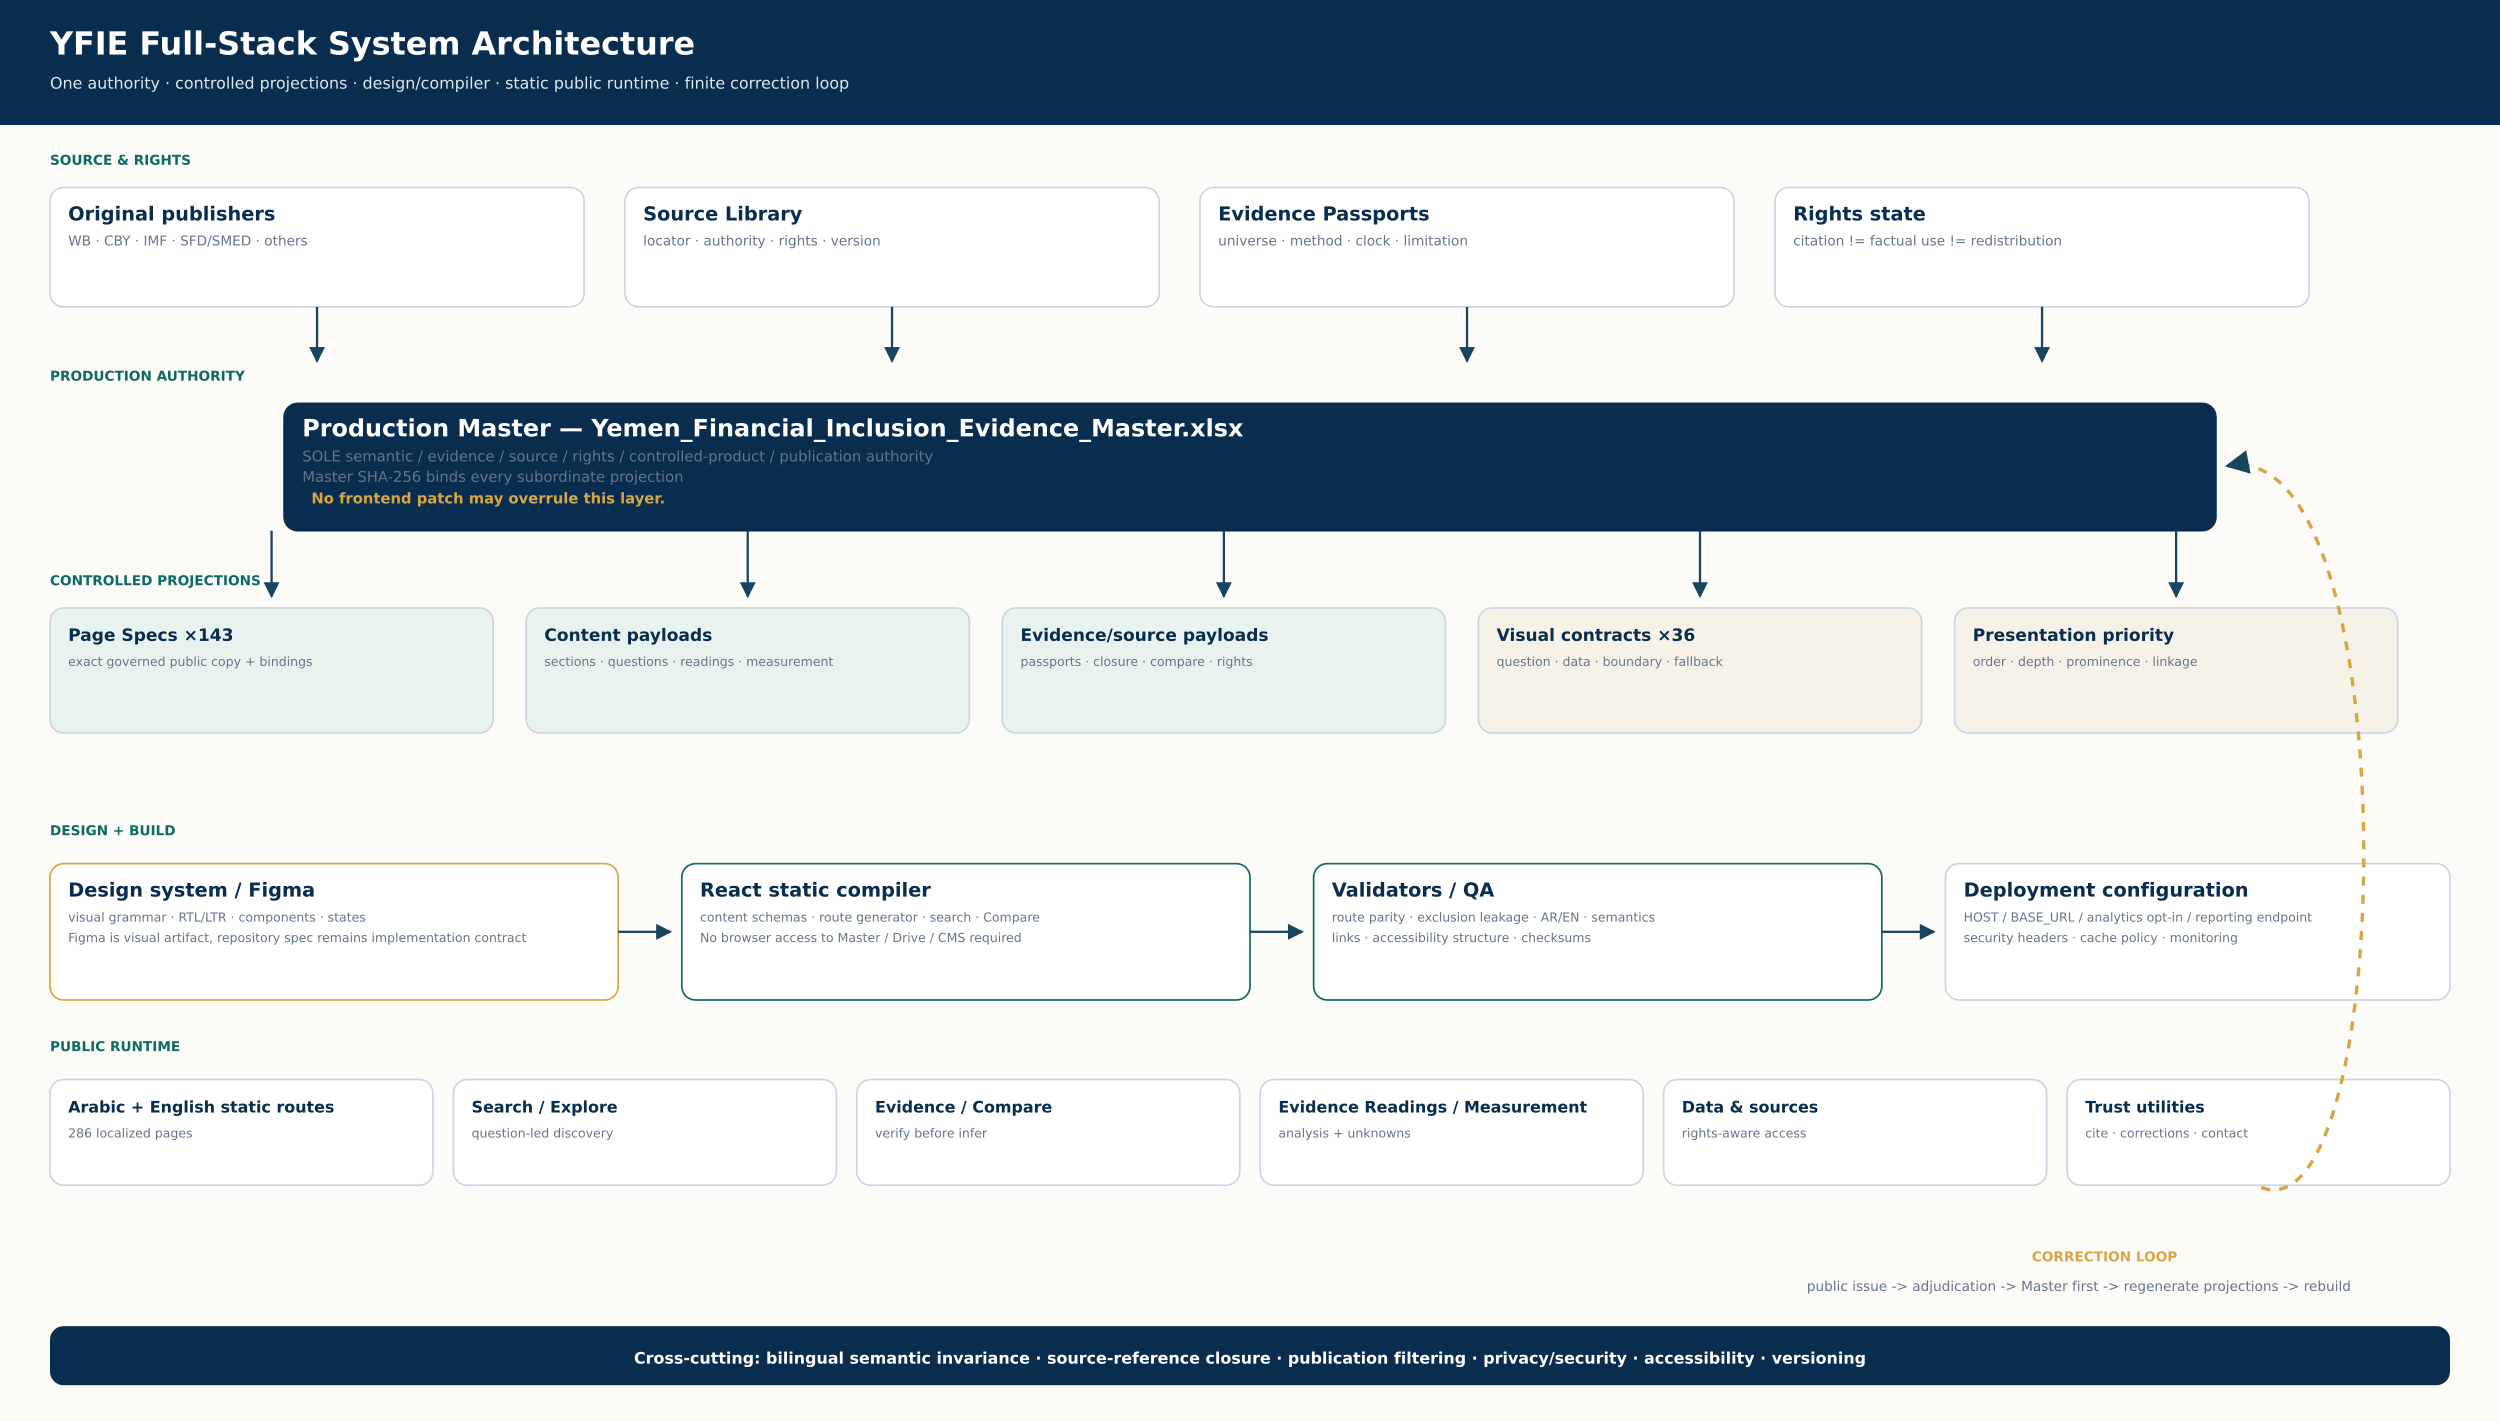
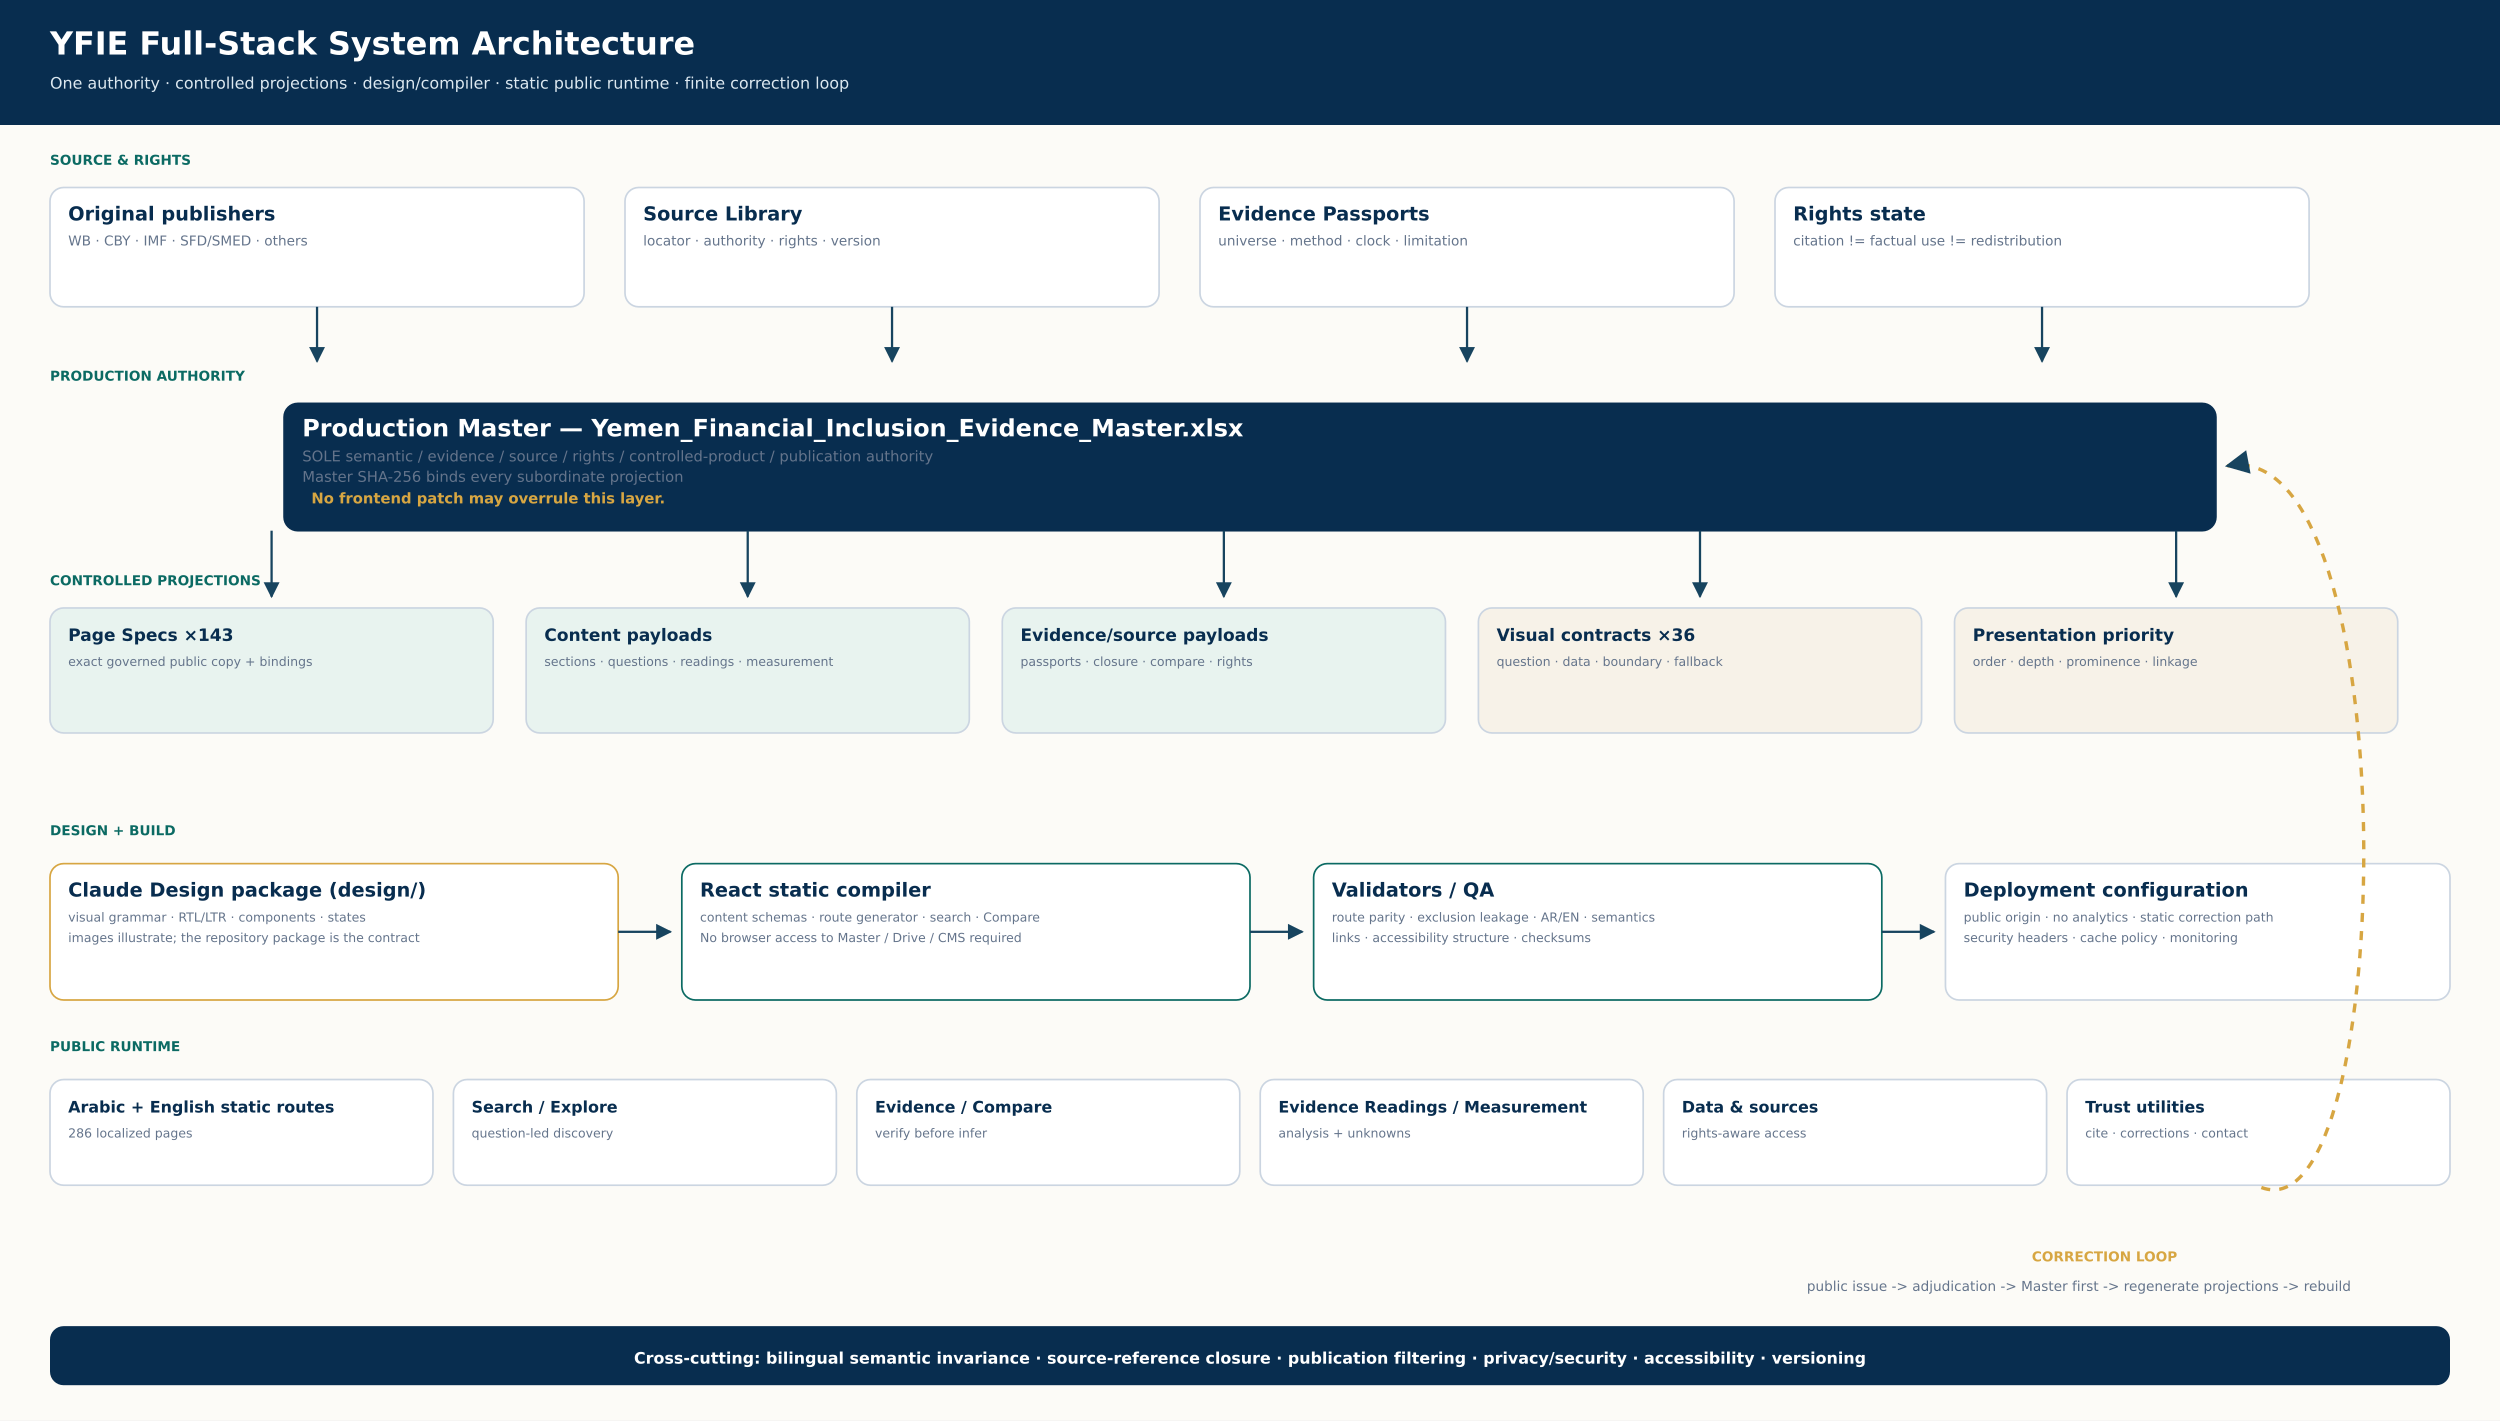
<svg xmlns="http://www.w3.org/2000/svg" width="2200" height="1250" viewBox="0 0 2200 1250">
  <defs>
    <marker id="arrow" viewBox="0 0 10 10" refX="9" refY="5" markerWidth="7" markerHeight="7" orient="auto-start-reverse">
      <path d="M 0 0 L 10 5 L 0 10 z" fill="#17445F" />
    </marker>
    <marker id="arrowTeal" viewBox="0 0 10 10" refX="9" refY="5" markerWidth="7" markerHeight="7" orient="auto-start-reverse">
      <path d="M 0 0 L 10 5 L 0 10 z" fill="#0B6A63" />
    </marker>
    <filter id="shadow" x="-20%" y="-20%" width="140%" height="140%">
      <feDropShadow dx="0" dy="2" stdDeviation="3" flood-opacity="0.08" />
    </filter>
  </defs>
  <rect width="2200" height="100%" fill="#FCFBF7" />
  <rect x="0" y="0" width="2200" height="110" fill="#082D4F" />
  <text x="44" y="48" font-family="IBM Plex Sans, DejaVu Sans, Arial, sans-serif" font-size="28" font-weight="700" fill="#FFFFFF" text-anchor="start">YFIE Full-Stack System Architecture</text>
  <text x="44" y="78" font-family="IBM Plex Sans, DejaVu Sans, Arial, sans-serif" font-size="14" font-weight="400" fill="#DCE8F0" text-anchor="start">One authority · controlled projections · design/compiler · static public runtime · finite correction loop</text>
  <text x="44" y="145" font-family="IBM Plex Sans, DejaVu Sans, Arial, sans-serif" font-size="12" font-weight="700" fill="#0B6A63" text-anchor="start">SOURCE &amp; RIGHTS</text>
  <text x="44" y="335" font-family="IBM Plex Sans, DejaVu Sans, Arial, sans-serif" font-size="12" font-weight="700" fill="#0B6A63" text-anchor="start">PRODUCTION AUTHORITY</text>
  <text x="44" y="515" font-family="IBM Plex Sans, DejaVu Sans, Arial, sans-serif" font-size="12" font-weight="700" fill="#0B6A63" text-anchor="start">CONTROLLED PROJECTIONS</text>
  <text x="44" y="735" font-family="IBM Plex Sans, DejaVu Sans, Arial, sans-serif" font-size="12" font-weight="700" fill="#0B6A63" text-anchor="start">DESIGN + BUILD</text>
  <text x="44" y="925" font-family="IBM Plex Sans, DejaVu Sans, Arial, sans-serif" font-size="12" font-weight="700" fill="#0B6A63" text-anchor="start">PUBLIC RUNTIME</text>
  <rect x="44" y="165" width="470" height="105" rx="12" fill="#FFFFFF" stroke="#CBD5E1" stroke-width="1.5" />
  <text x="60" y="194" font-family="IBM Plex Sans, DejaVu Sans, Arial, sans-serif" font-size="17" font-weight="600" fill="#082D4F" text-anchor="start">Original publishers</text>
  <text x="60" y="216" font-family="IBM Plex Sans, DejaVu Sans, Arial, sans-serif" font-size="12" font-weight="400" fill="#64748B" text-anchor="start">WB · CBY · IMF · SFD/SMED · others</text>
  <rect x="550" y="165" width="470" height="105" rx="12" fill="#FFFFFF" stroke="#CBD5E1" stroke-width="1.5" />
  <text x="566" y="194" font-family="IBM Plex Sans, DejaVu Sans, Arial, sans-serif" font-size="17" font-weight="600" fill="#082D4F" text-anchor="start">Source Library</text>
  <text x="566" y="216" font-family="IBM Plex Sans, DejaVu Sans, Arial, sans-serif" font-size="12" font-weight="400" fill="#64748B" text-anchor="start">locator · authority · rights · version</text>
  <rect x="1056" y="165" width="470" height="105" rx="12" fill="#FFFFFF" stroke="#CBD5E1" stroke-width="1.5" />
  <text x="1072" y="194" font-family="IBM Plex Sans, DejaVu Sans, Arial, sans-serif" font-size="17" font-weight="600" fill="#082D4F" text-anchor="start">Evidence Passports</text>
  <text x="1072" y="216" font-family="IBM Plex Sans, DejaVu Sans, Arial, sans-serif" font-size="12" font-weight="400" fill="#64748B" text-anchor="start">universe · method · clock · limitation</text>
  <rect x="1562" y="165" width="470" height="105" rx="12" fill="#FFFFFF" stroke="#CBD5E1" stroke-width="1.5" />
  <text x="1578" y="194" font-family="IBM Plex Sans, DejaVu Sans, Arial, sans-serif" font-size="17" font-weight="600" fill="#082D4F" text-anchor="start">Rights state</text>
  <text x="1578" y="216" font-family="IBM Plex Sans, DejaVu Sans, Arial, sans-serif" font-size="12" font-weight="400" fill="#64748B" text-anchor="start">citation != factual use != redistribution</text>
  <path d="M279,270 L279,318" fill="none" stroke="#17445F" stroke-width="2" marker-end="url(#arrow)" />
  <path d="M785,270 L785,318" fill="none" stroke="#17445F" stroke-width="2" marker-end="url(#arrow)" />
  <path d="M1291,270 L1291,318" fill="none" stroke="#17445F" stroke-width="2" marker-end="url(#arrow)" />
  <path d="M1797,270 L1797,318" fill="none" stroke="#17445F" stroke-width="2" marker-end="url(#arrow)" />
  <rect x="250" y="355" width="1700" height="112" rx="12" fill="#082D4F" stroke="#082D4F" stroke-width="1.5" />
  <text x="266" y="384" font-family="IBM Plex Sans, DejaVu Sans, Arial, sans-serif" font-size="21" font-weight="600" fill="#FFFFFF" text-anchor="start">Production Master — Yemen_Financial_Inclusion_Evidence_Master.xlsx</text>
  <text x="266" y="406" font-family="IBM Plex Sans, DejaVu Sans, Arial, sans-serif" font-size="13" font-weight="400" fill="#64748B" text-anchor="start">SOLE semantic / evidence / source / rights / controlled-product / publication authority</text>
  <text x="266" y="424" font-family="IBM Plex Sans, DejaVu Sans, Arial, sans-serif" font-size="13" font-weight="400" fill="#64748B" text-anchor="start">Master SHA-256 binds every subordinate projection</text>
  <text x="274" y="443" font-family="IBM Plex Sans, DejaVu Sans, Arial, sans-serif" font-size="13" font-weight="600" fill="#D7A642" text-anchor="start">No frontend patch may overrule this layer.</text>
  <rect x="44" y="535" width="390" height="110" rx="12" fill="#E8F3EF" stroke="#CBD5E1" stroke-width="1.5" />
  <text x="60" y="564" font-family="IBM Plex Sans, DejaVu Sans, Arial, sans-serif" font-size="15" font-weight="600" fill="#082D4F" text-anchor="start">Page Specs ×143</text>
  <text x="60" y="586" font-family="IBM Plex Sans, DejaVu Sans, Arial, sans-serif" font-size="11" font-weight="400" fill="#64748B" text-anchor="start">exact governed public copy + bindings</text>
  <rect x="463" y="535" width="390" height="110" rx="12" fill="#E8F3EF" stroke="#CBD5E1" stroke-width="1.5" />
  <text x="479" y="564" font-family="IBM Plex Sans, DejaVu Sans, Arial, sans-serif" font-size="15" font-weight="600" fill="#082D4F" text-anchor="start">Content payloads</text>
  <text x="479" y="586" font-family="IBM Plex Sans, DejaVu Sans, Arial, sans-serif" font-size="11" font-weight="400" fill="#64748B" text-anchor="start">sections · questions · readings · measurement</text>
  <rect x="882" y="535" width="390" height="110" rx="12" fill="#E8F3EF" stroke="#CBD5E1" stroke-width="1.5" />
  <text x="898" y="564" font-family="IBM Plex Sans, DejaVu Sans, Arial, sans-serif" font-size="15" font-weight="600" fill="#082D4F" text-anchor="start">Evidence/source payloads</text>
  <text x="898" y="586" font-family="IBM Plex Sans, DejaVu Sans, Arial, sans-serif" font-size="11" font-weight="400" fill="#64748B" text-anchor="start">passports · closure · compare · rights</text>
  <rect x="1301" y="535" width="390" height="110" rx="12" fill="#F7F2E8" stroke="#CBD5E1" stroke-width="1.5" />
  <text x="1317" y="564" font-family="IBM Plex Sans, DejaVu Sans, Arial, sans-serif" font-size="15" font-weight="600" fill="#082D4F" text-anchor="start">Visual contracts ×36</text>
  <text x="1317" y="586" font-family="IBM Plex Sans, DejaVu Sans, Arial, sans-serif" font-size="11" font-weight="400" fill="#64748B" text-anchor="start">question · data · boundary · fallback</text>
  <rect x="1720" y="535" width="390" height="110" rx="12" fill="#F7F2E8" stroke="#CBD5E1" stroke-width="1.5" />
  <text x="1736" y="564" font-family="IBM Plex Sans, DejaVu Sans, Arial, sans-serif" font-size="15" font-weight="600" fill="#082D4F" text-anchor="start">Presentation priority</text>
  <text x="1736" y="586" font-family="IBM Plex Sans, DejaVu Sans, Arial, sans-serif" font-size="11" font-weight="400" fill="#64748B" text-anchor="start">order · depth · prominence · linkage</text>
  <path d="M239,467 L239,525" fill="none" stroke="#17445F" stroke-width="2" marker-end="url(#arrow)" />
  <path d="M658,467 L658,525" fill="none" stroke="#17445F" stroke-width="2" marker-end="url(#arrow)" />
  <path d="M1077,467 L1077,525" fill="none" stroke="#17445F" stroke-width="2" marker-end="url(#arrow)" />
  <path d="M1496,467 L1496,525" fill="none" stroke="#17445F" stroke-width="2" marker-end="url(#arrow)" />
  <path d="M1915,467 L1915,525" fill="none" stroke="#17445F" stroke-width="2" marker-end="url(#arrow)" />
  <rect x="44" y="760" width="500" height="120" rx="12" fill="#FFFFFF" stroke="#D7A642" stroke-width="1.5" />
-   <text x="60" y="789" font-family="IBM Plex Sans, DejaVu Sans, Arial, sans-serif" font-size="17" font-weight="600" fill="#082D4F" text-anchor="start">Design system / Figma</text>
+   <text x="60" y="789" font-family="IBM Plex Sans, DejaVu Sans, Arial, sans-serif" font-size="17" font-weight="600" fill="#082D4F" text-anchor="start">Claude Design package (design/)</text>
  <text x="60" y="811" font-family="IBM Plex Sans, DejaVu Sans, Arial, sans-serif" font-size="11" font-weight="400" fill="#64748B" text-anchor="start">visual grammar · RTL/LTR · components · states</text>
-   <text x="60" y="829" font-family="IBM Plex Sans, DejaVu Sans, Arial, sans-serif" font-size="11" font-weight="400" fill="#64748B" text-anchor="start">Figma is visual artifact, repository spec remains implementation contract</text>
+   <text x="60" y="829" font-family="IBM Plex Sans, DejaVu Sans, Arial, sans-serif" font-size="11" font-weight="400" fill="#64748B" text-anchor="start">images illustrate; the repository package is the contract</text>
  <rect x="600" y="760" width="500" height="120" rx="12" fill="#FFFFFF" stroke="#0B6A63" stroke-width="1.5" />
  <text x="616" y="789" font-family="IBM Plex Sans, DejaVu Sans, Arial, sans-serif" font-size="17" font-weight="600" fill="#082D4F" text-anchor="start">React static compiler</text>
  <text x="616" y="811" font-family="IBM Plex Sans, DejaVu Sans, Arial, sans-serif" font-size="11" font-weight="400" fill="#64748B" text-anchor="start">content schemas · route generator · search · Compare</text>
  <text x="616" y="829" font-family="IBM Plex Sans, DejaVu Sans, Arial, sans-serif" font-size="11" font-weight="400" fill="#64748B" text-anchor="start">No browser access to Master / Drive / CMS required</text>
  <rect x="1156" y="760" width="500" height="120" rx="12" fill="#FFFFFF" stroke="#0B6A63" stroke-width="1.5" />
  <text x="1172" y="789" font-family="IBM Plex Sans, DejaVu Sans, Arial, sans-serif" font-size="17" font-weight="600" fill="#082D4F" text-anchor="start">Validators / QA</text>
  <text x="1172" y="811" font-family="IBM Plex Sans, DejaVu Sans, Arial, sans-serif" font-size="11" font-weight="400" fill="#64748B" text-anchor="start">route parity · exclusion leakage · AR/EN · semantics</text>
  <text x="1172" y="829" font-family="IBM Plex Sans, DejaVu Sans, Arial, sans-serif" font-size="11" font-weight="400" fill="#64748B" text-anchor="start">links · accessibility structure · checksums</text>
  <rect x="1712" y="760" width="444" height="120" rx="12" fill="#FFFFFF" stroke="#CBD5E1" stroke-width="1.5" />
  <text x="1728" y="789" font-family="IBM Plex Sans, DejaVu Sans, Arial, sans-serif" font-size="17" font-weight="600" fill="#082D4F" text-anchor="start">Deployment configuration</text>
-   <text x="1728" y="811" font-family="IBM Plex Sans, DejaVu Sans, Arial, sans-serif" font-size="11" font-weight="400" fill="#64748B" text-anchor="start">HOST / BASE_URL / analytics opt-in / reporting endpoint</text>
+   <text x="1728" y="811" font-family="IBM Plex Sans, DejaVu Sans, Arial, sans-serif" font-size="11" font-weight="400" fill="#64748B" text-anchor="start">public origin · no analytics · static correction path</text>
  <text x="1728" y="829" font-family="IBM Plex Sans, DejaVu Sans, Arial, sans-serif" font-size="11" font-weight="400" fill="#64748B" text-anchor="start">security headers · cache policy · monitoring</text>
  <path d="M544,820 L590,820" fill="none" stroke="#17445F" stroke-width="2" marker-end="url(#arrow)" />
  <path d="M1100,820 L1146,820" fill="none" stroke="#17445F" stroke-width="2" marker-end="url(#arrow)" />
  <path d="M1656,820 L1702,820" fill="none" stroke="#17445F" stroke-width="2" marker-end="url(#arrow)" />
  <rect x="44" y="950" width="337" height="93" rx="12" fill="#FFFFFF" stroke="#CBD5E1" stroke-width="1.5" />
  <text x="60" y="979" font-family="IBM Plex Sans, DejaVu Sans, Arial, sans-serif" font-size="14" font-weight="600" fill="#082D4F" text-anchor="start">Arabic + English static routes</text>
  <text x="60" y="1001" font-family="IBM Plex Sans, DejaVu Sans, Arial, sans-serif" font-size="11" font-weight="400" fill="#64748B" text-anchor="start">286 localized pages</text>
  <rect x="399" y="950" width="337" height="93" rx="12" fill="#FFFFFF" stroke="#CBD5E1" stroke-width="1.5" />
  <text x="415" y="979" font-family="IBM Plex Sans, DejaVu Sans, Arial, sans-serif" font-size="14" font-weight="600" fill="#082D4F" text-anchor="start">Search / Explore</text>
  <text x="415" y="1001" font-family="IBM Plex Sans, DejaVu Sans, Arial, sans-serif" font-size="11" font-weight="400" fill="#64748B" text-anchor="start">question-led discovery</text>
  <rect x="754" y="950" width="337" height="93" rx="12" fill="#FFFFFF" stroke="#CBD5E1" stroke-width="1.5" />
  <text x="770" y="979" font-family="IBM Plex Sans, DejaVu Sans, Arial, sans-serif" font-size="14" font-weight="600" fill="#082D4F" text-anchor="start">Evidence / Compare</text>
  <text x="770" y="1001" font-family="IBM Plex Sans, DejaVu Sans, Arial, sans-serif" font-size="11" font-weight="400" fill="#64748B" text-anchor="start">verify before infer</text>
  <rect x="1109" y="950" width="337" height="93" rx="12" fill="#FFFFFF" stroke="#CBD5E1" stroke-width="1.5" />
  <text x="1125" y="979" font-family="IBM Plex Sans, DejaVu Sans, Arial, sans-serif" font-size="14" font-weight="600" fill="#082D4F" text-anchor="start">Evidence Readings / Measurement</text>
  <text x="1125" y="1001" font-family="IBM Plex Sans, DejaVu Sans, Arial, sans-serif" font-size="11" font-weight="400" fill="#64748B" text-anchor="start">analysis + unknowns</text>
  <rect x="1464" y="950" width="337" height="93" rx="12" fill="#FFFFFF" stroke="#CBD5E1" stroke-width="1.5" />
  <text x="1480" y="979" font-family="IBM Plex Sans, DejaVu Sans, Arial, sans-serif" font-size="14" font-weight="600" fill="#082D4F" text-anchor="start">Data &amp; sources</text>
  <text x="1480" y="1001" font-family="IBM Plex Sans, DejaVu Sans, Arial, sans-serif" font-size="11" font-weight="400" fill="#64748B" text-anchor="start">rights-aware access</text>
  <rect x="1819" y="950" width="337" height="93" rx="12" fill="#FFFFFF" stroke="#CBD5E1" stroke-width="1.5" />
  <text x="1835" y="979" font-family="IBM Plex Sans, DejaVu Sans, Arial, sans-serif" font-size="14" font-weight="600" fill="#082D4F" text-anchor="start">Trust utilities</text>
  <text x="1835" y="1001" font-family="IBM Plex Sans, DejaVu Sans, Arial, sans-serif" font-size="11" font-weight="400" fill="#64748B" text-anchor="start">cite · corrections · contact</text>
  <path d="M1990,1045 C2110,1090 2120,380 1960,410" fill="none" stroke="#D7A642" stroke-width="3" stroke-dasharray="8 8" marker-end="url(#arrow)" />
  <text x="1788" y="1110" font-family="IBM Plex Sans, DejaVu Sans, Arial, sans-serif" font-size="12" font-weight="700" fill="#D7A642" text-anchor="start">CORRECTION LOOP</text>
  <text x="1590" y="1136" font-family="IBM Plex Sans, DejaVu Sans, Arial, sans-serif" font-size="12" font-weight="500" fill="#64748B" text-anchor="start">public issue -&gt; adjudication -&gt; Master first -&gt; regenerate projections -&gt; rebuild</text>
  <rect x="44" y="1167" width="2112" height="52" rx="12" fill="#082D4F" />
  <text x="1100" y="1200" font-family="IBM Plex Sans, DejaVu Sans, Arial, sans-serif" font-size="14" font-weight="600" fill="#FFFFFF" text-anchor="middle">Cross-cutting: bilingual semantic invariance · source-reference closure · publication filtering · privacy/security · accessibility · versioning</text>
</svg>
